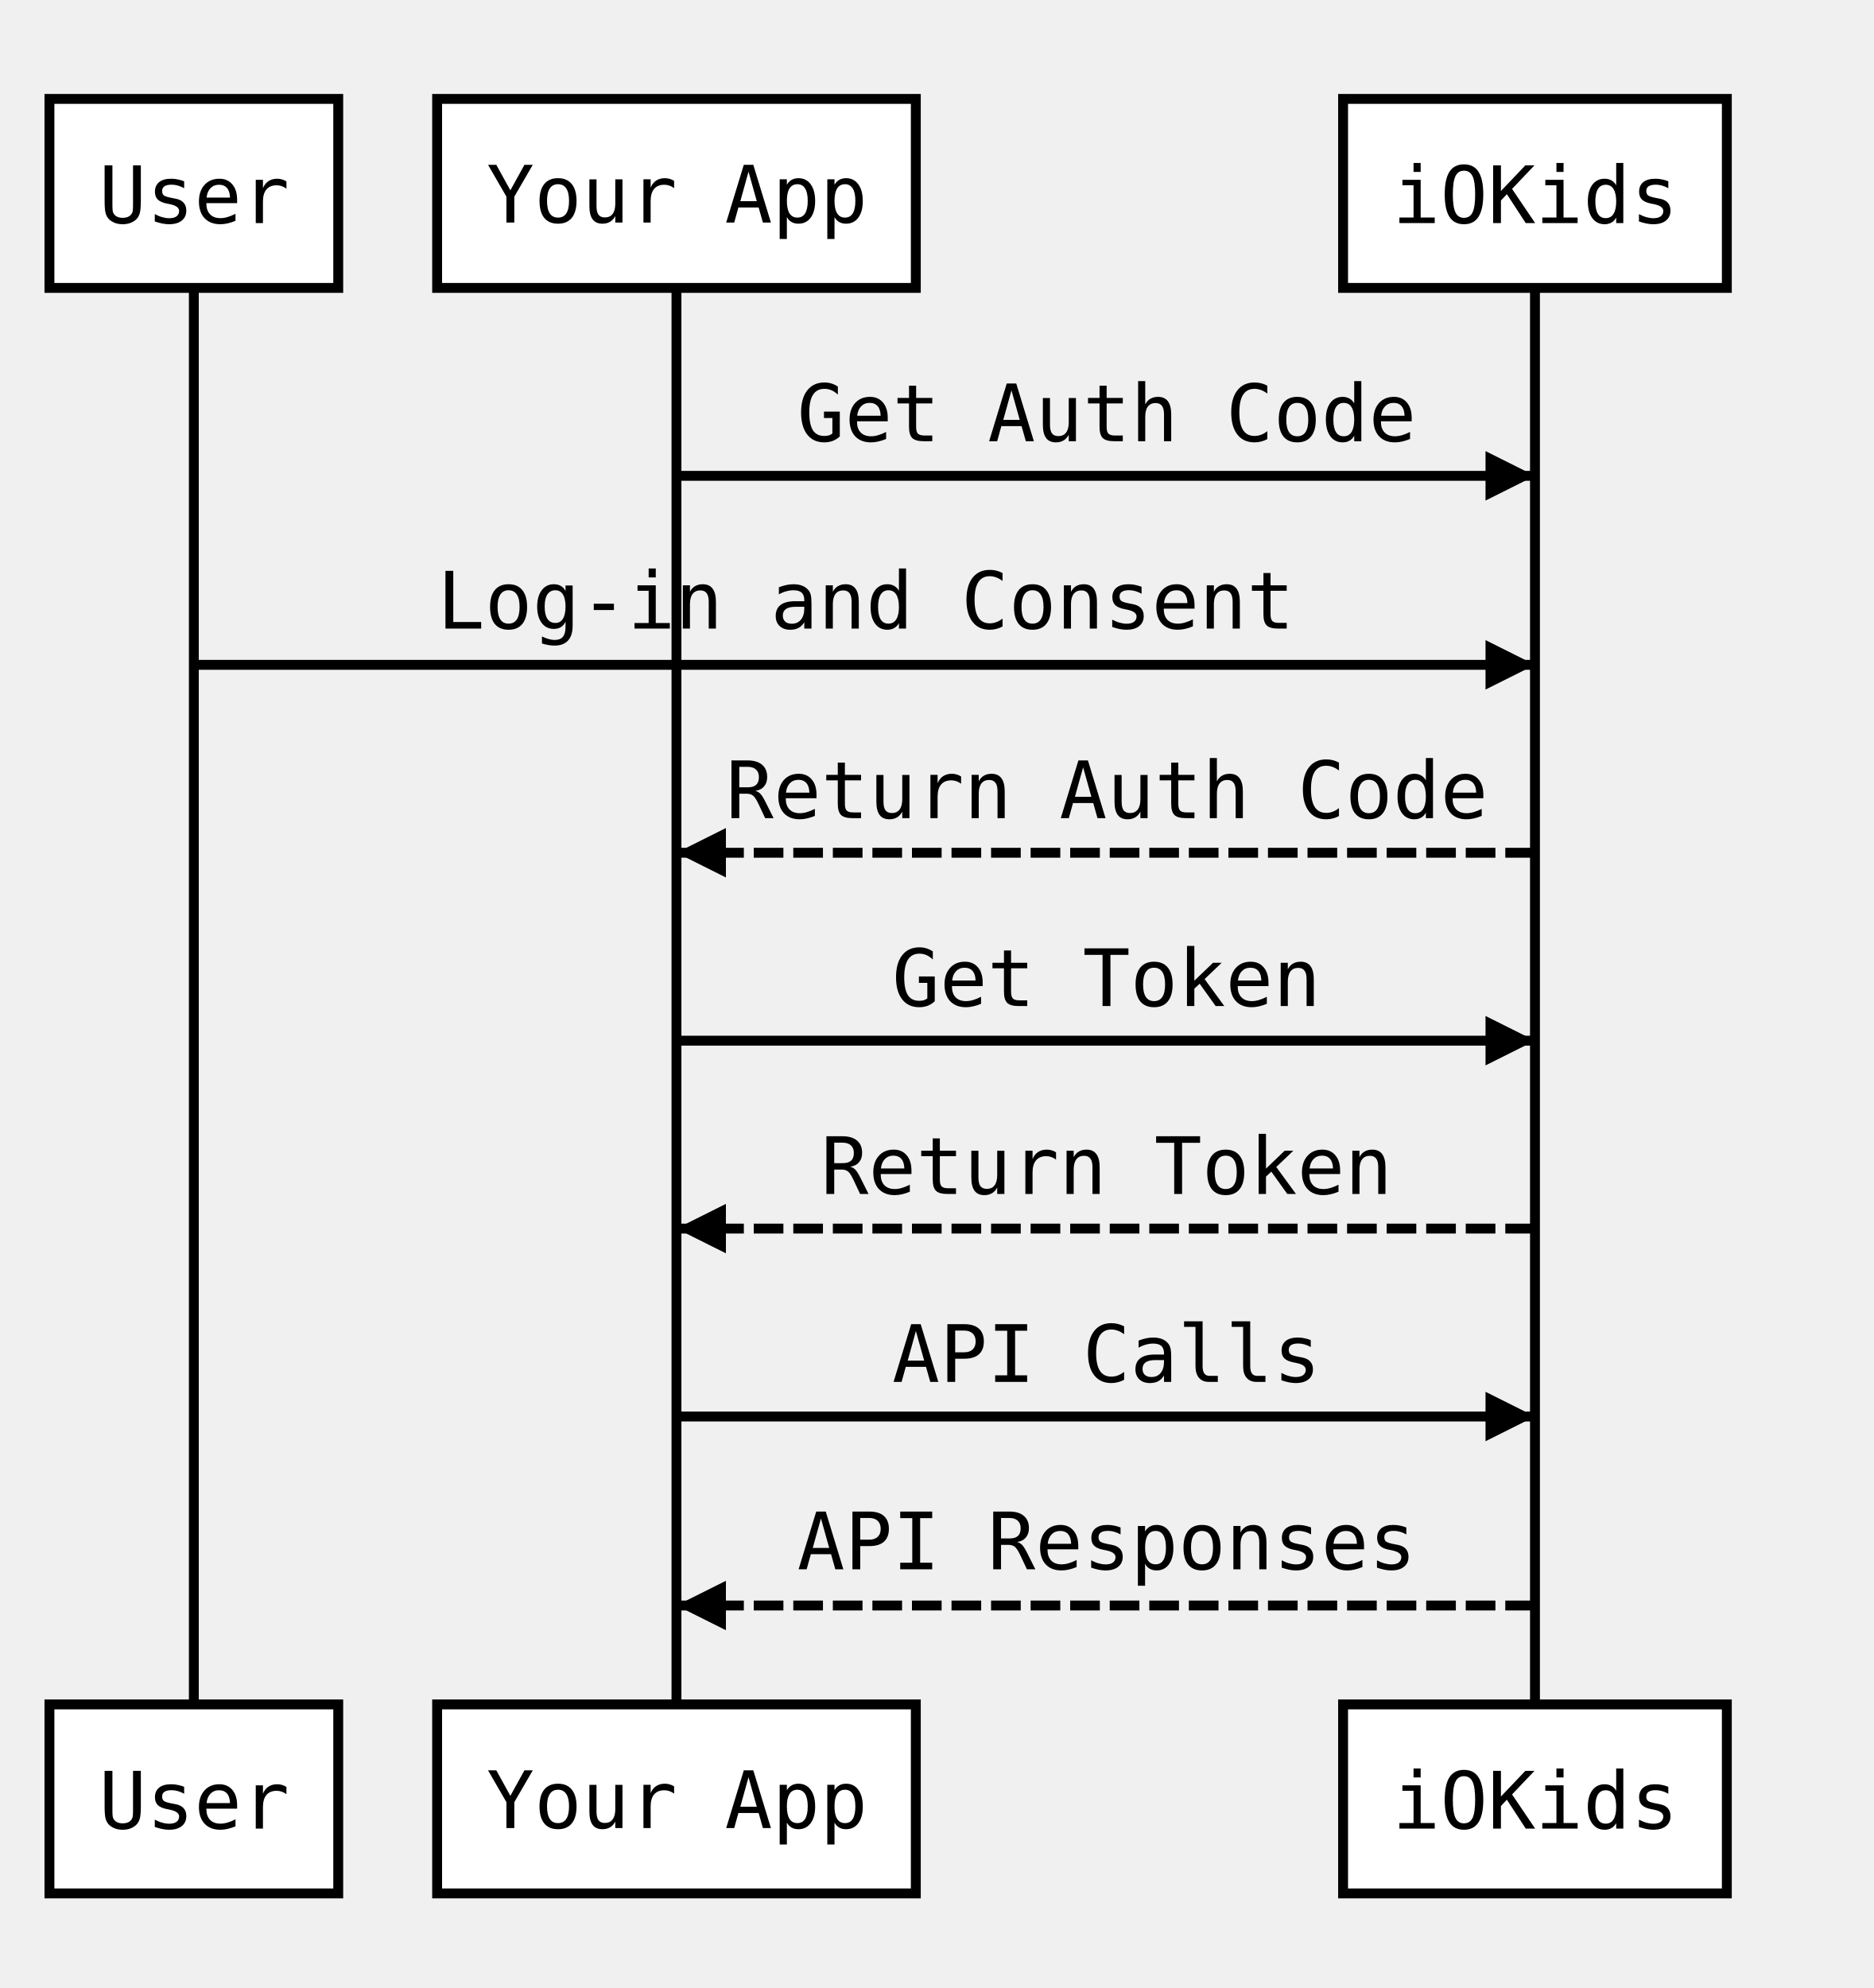
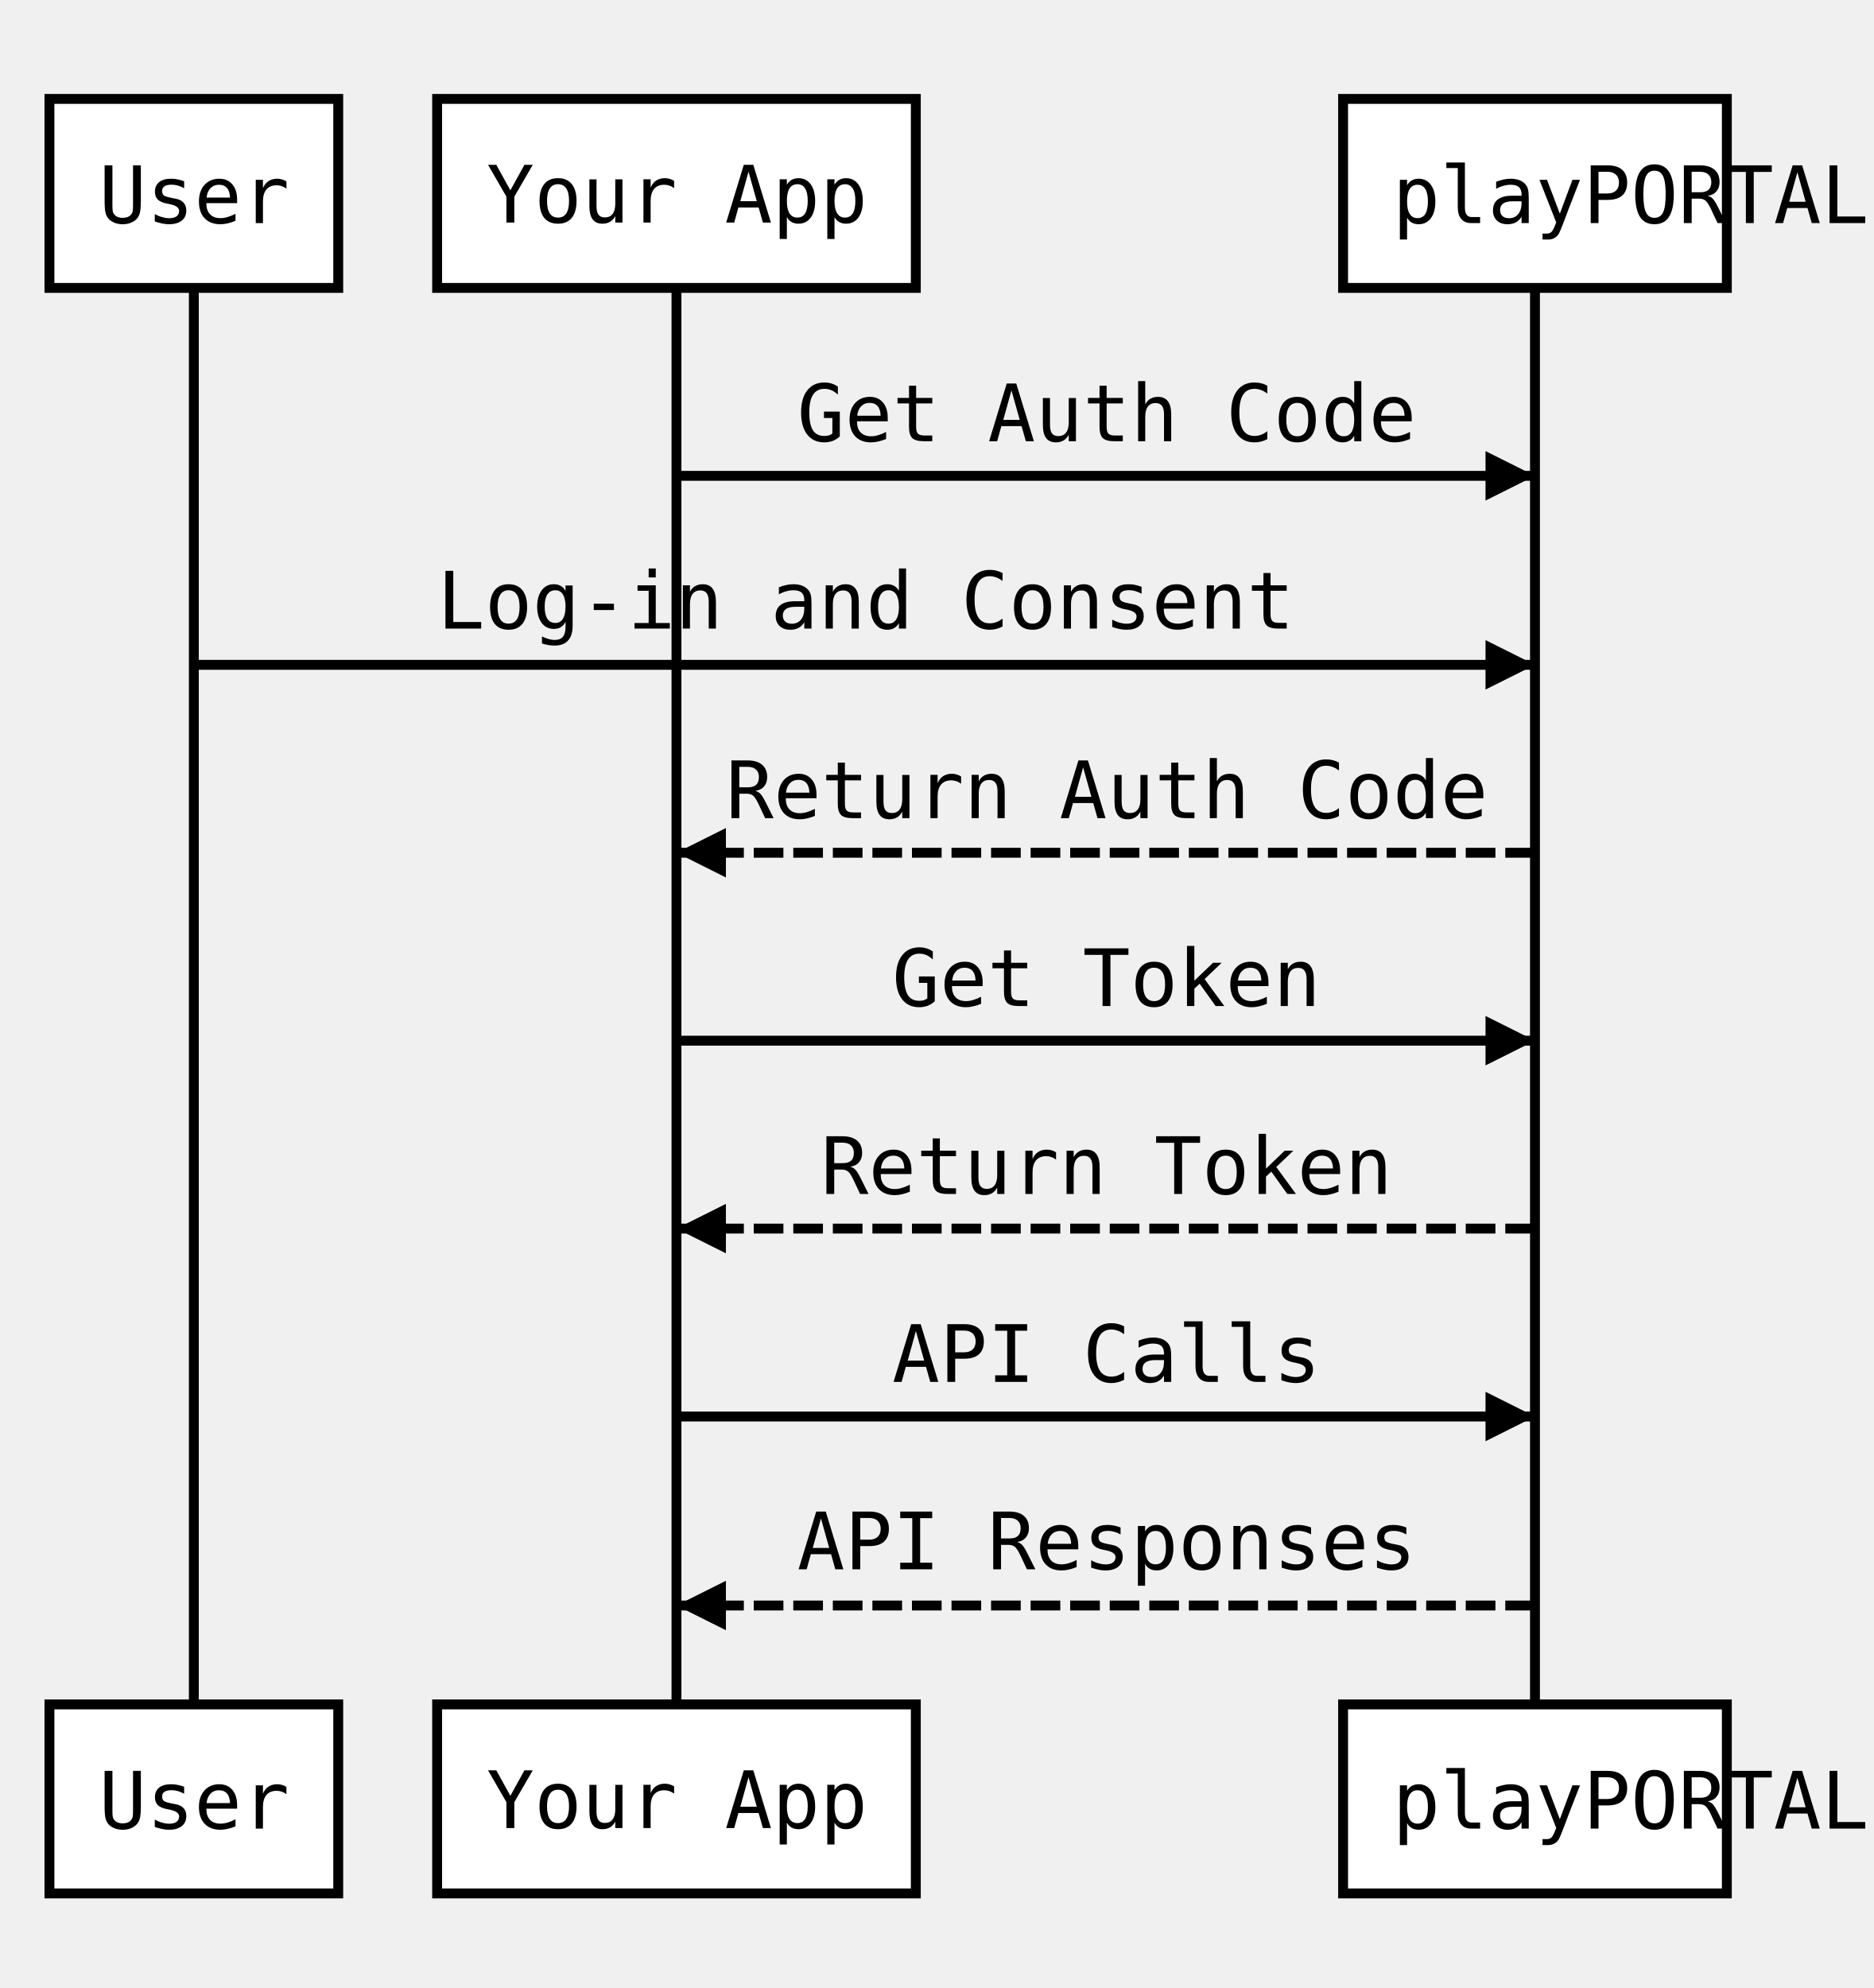
<svg xmlns="http://www.w3.org/2000/svg" width="379" height="402">
  <source>participant User
participant Your App
- Your App-&gt;iOKids: Get Auth Code
- User-&gt;iOKids: Log-in and Consent
- iOKids--&gt;Your App: Return Auth Code
- Your App-&gt;iOKids: Get Token
- iOKids--&gt;Your App: Return Token
- Your App-&gt;iOKids: API Calls
- iOKids--&gt;Your App: API Responses</source>
+ Your App-&gt;playPORTAL: Get Auth Code
+ User-&gt;playPORTAL: Log-in and Consent
+ playPORTAL--&gt;Your App: Return Auth Code
+ Your App-&gt;playPORTAL: Get Token
+ playPORTAL--&gt;Your App: Return Token
+ Your App-&gt;playPORTAL: API Calls
+ playPORTAL--&gt;Your App: API Responses</source>
  <defs>
    <marker viewBox="0 0 5 5" markerWidth="5" markerHeight="5" orient="auto" refX="5" refY="2.5" id="markerArrowBlock">
      <path d="M 0 0 L 5 2.5 L 0 5 z" />
    </marker>
    <marker viewBox="0 0 9.6 16" markerWidth="4" markerHeight="16" orient="auto" refX="9.6" refY="8" id="markerArrowOpen">
      <path d="M 9.6,8 1.92,16 0,13.7 5.76,8 0,2.286 1.92,0 9.6,8 z" />
    </marker>
  </defs>
  <g class="title" />
  <g class="actor">
    <rect x="10" y="20" width="58.406" height="38.219" stroke="#000000" fill="#ffffff" style="stroke-width: 2;" />
    <text x="20" y="45.109" style="font-size: 16px; font-family: &quot;Andale Mono&quot;, monospace;">
      <tspan x="20">User</tspan>
    </text>
  </g>
  <g class="actor">
    <rect x="10" y="344.656" width="58.406" height="38.219" stroke="#000000" fill="#ffffff" style="stroke-width: 2;" />
    <text x="20" y="369.766" style="font-size: 16px; font-family: &quot;Andale Mono&quot;, monospace;">
      <tspan x="20">User</tspan>
    </text>
  </g>
  <line x1="39.203" x2="39.203" y1="58.219" y2="344.656" stroke="#000000" fill="none" style="stroke-width: 2;" />
  <g class="actor">
    <rect x="88.406" y="20" width="96.812" height="38.219" stroke="#000000" fill="#ffffff" style="stroke-width: 2;" />
    <text x="98.406" y="45" style="font-size: 16px; font-family: &quot;Andale Mono&quot;, monospace;">
      <tspan x="98.406">Your App</tspan>
    </text>
  </g>
  <g class="actor">
    <rect x="88.406" y="344.656" width="96.812" height="38.219" stroke="#000000" fill="#ffffff" style="stroke-width: 2;" />
    <text x="98.406" y="369.656" style="font-size: 16px; font-family: &quot;Andale Mono&quot;, monospace;">
      <tspan x="98.406">Your App</tspan>
    </text>
  </g>
  <line x1="136.812" x2="136.812" y1="58.219" y2="344.656" stroke="#000000" fill="none" style="stroke-width: 2;" />
  <g class="actor">
    <rect x="271.633" y="20" width="77.609" height="38.219" stroke="#000000" fill="#ffffff" style="stroke-width: 2;" />
    <text x="281.633" y="45.109" style="font-size: 16px; font-family: &quot;Andale Mono&quot;, monospace;">
-       <tspan x="281.633">iOKids</tspan>
+       <tspan x="281.633">playPORTAL</tspan>
    </text>
  </g>
  <g class="actor">
    <rect x="271.633" y="344.656" width="77.609" height="38.219" stroke="#000000" fill="#ffffff" style="stroke-width: 2;" />
    <text x="281.633" y="369.766" style="font-size: 16px; font-family: &quot;Andale Mono&quot;, monospace;">
-       <tspan x="281.633">iOKids</tspan>
+       <tspan x="281.633">playPORTAL</tspan>
    </text>
  </g>
  <line x1="310.438" x2="310.438" y1="58.219" y2="344.656" stroke="#000000" fill="none" style="stroke-width: 2;" />
  <g class="signal">
    <text x="161.219" y="89.219" style="font-size: 16px; font-family: &quot;Andale Mono&quot;, monospace;">
      <tspan x="161.219">Get Auth Code</tspan>
    </text>
    <line x1="136.812" x2="310.438" y1="96.219" y2="96.219" stroke="#000000" fill="none" style="stroke-width: 2; marker-end: url(&quot;#markerArrowBlock&quot;);" />
  </g>
  <g class="signal">
    <text x="88.406" y="127.109" style="font-size: 16px; font-family: &quot;Andale Mono&quot;, monospace;">
      <tspan x="88.406">Log-in and Consent</tspan>
    </text>
    <line x1="39.203" x2="310.438" y1="134.438" y2="134.438" stroke="#000000" fill="none" style="stroke-width: 2; marker-end: url(&quot;#markerArrowBlock&quot;);" />
  </g>
  <g class="signal">
    <text x="146.812" y="165.438" style="font-size: 16px; font-family: &quot;Andale Mono&quot;, monospace;">
      <tspan x="146.812">Return Auth Code</tspan>
    </text>
    <line x1="310.438" x2="136.812" y1="172.438" y2="172.438" stroke="#000000" fill="none" style="stroke-width: 2; stroke-dasharray: 6, 2; marker-end: url(&quot;#markerArrowBlock&quot;);" />
  </g>
  <g class="signal">
    <text x="180.422" y="203.438" style="font-size: 16px; font-family: &quot;Andale Mono&quot;, monospace;">
      <tspan x="180.422">Get Token</tspan>
    </text>
    <line x1="136.812" x2="310.438" y1="210.438" y2="210.438" stroke="#000000" fill="none" style="stroke-width: 2; marker-end: url(&quot;#markerArrowBlock&quot;);" />
  </g>
  <g class="signal">
    <text x="166.016" y="241.438" style="font-size: 16px; font-family: &quot;Andale Mono&quot;, monospace;">
      <tspan x="166.016">Return Token</tspan>
    </text>
    <line x1="310.438" x2="136.812" y1="248.438" y2="248.438" stroke="#000000" fill="none" style="stroke-width: 2; stroke-dasharray: 6, 2; marker-end: url(&quot;#markerArrowBlock&quot;);" />
  </g>
  <g class="signal">
    <text x="180.422" y="279.438" style="font-size: 16px; font-family: &quot;Andale Mono&quot;, monospace;">
      <tspan x="180.422">API Calls</tspan>
    </text>
    <line x1="136.812" x2="310.438" y1="286.438" y2="286.438" stroke="#000000" fill="none" style="stroke-width: 2; marker-end: url(&quot;#markerArrowBlock&quot;);" />
  </g>
  <g class="signal">
    <text x="161.219" y="317.328" style="font-size: 16px; font-family: &quot;Andale Mono&quot;, monospace;">
      <tspan x="161.219">API Responses</tspan>
    </text>
    <line x1="310.438" x2="136.812" y1="324.656" y2="324.656" stroke="#000000" fill="none" style="stroke-width: 2; stroke-dasharray: 6, 2; marker-end: url(&quot;#markerArrowBlock&quot;);" />
  </g>
</svg>
